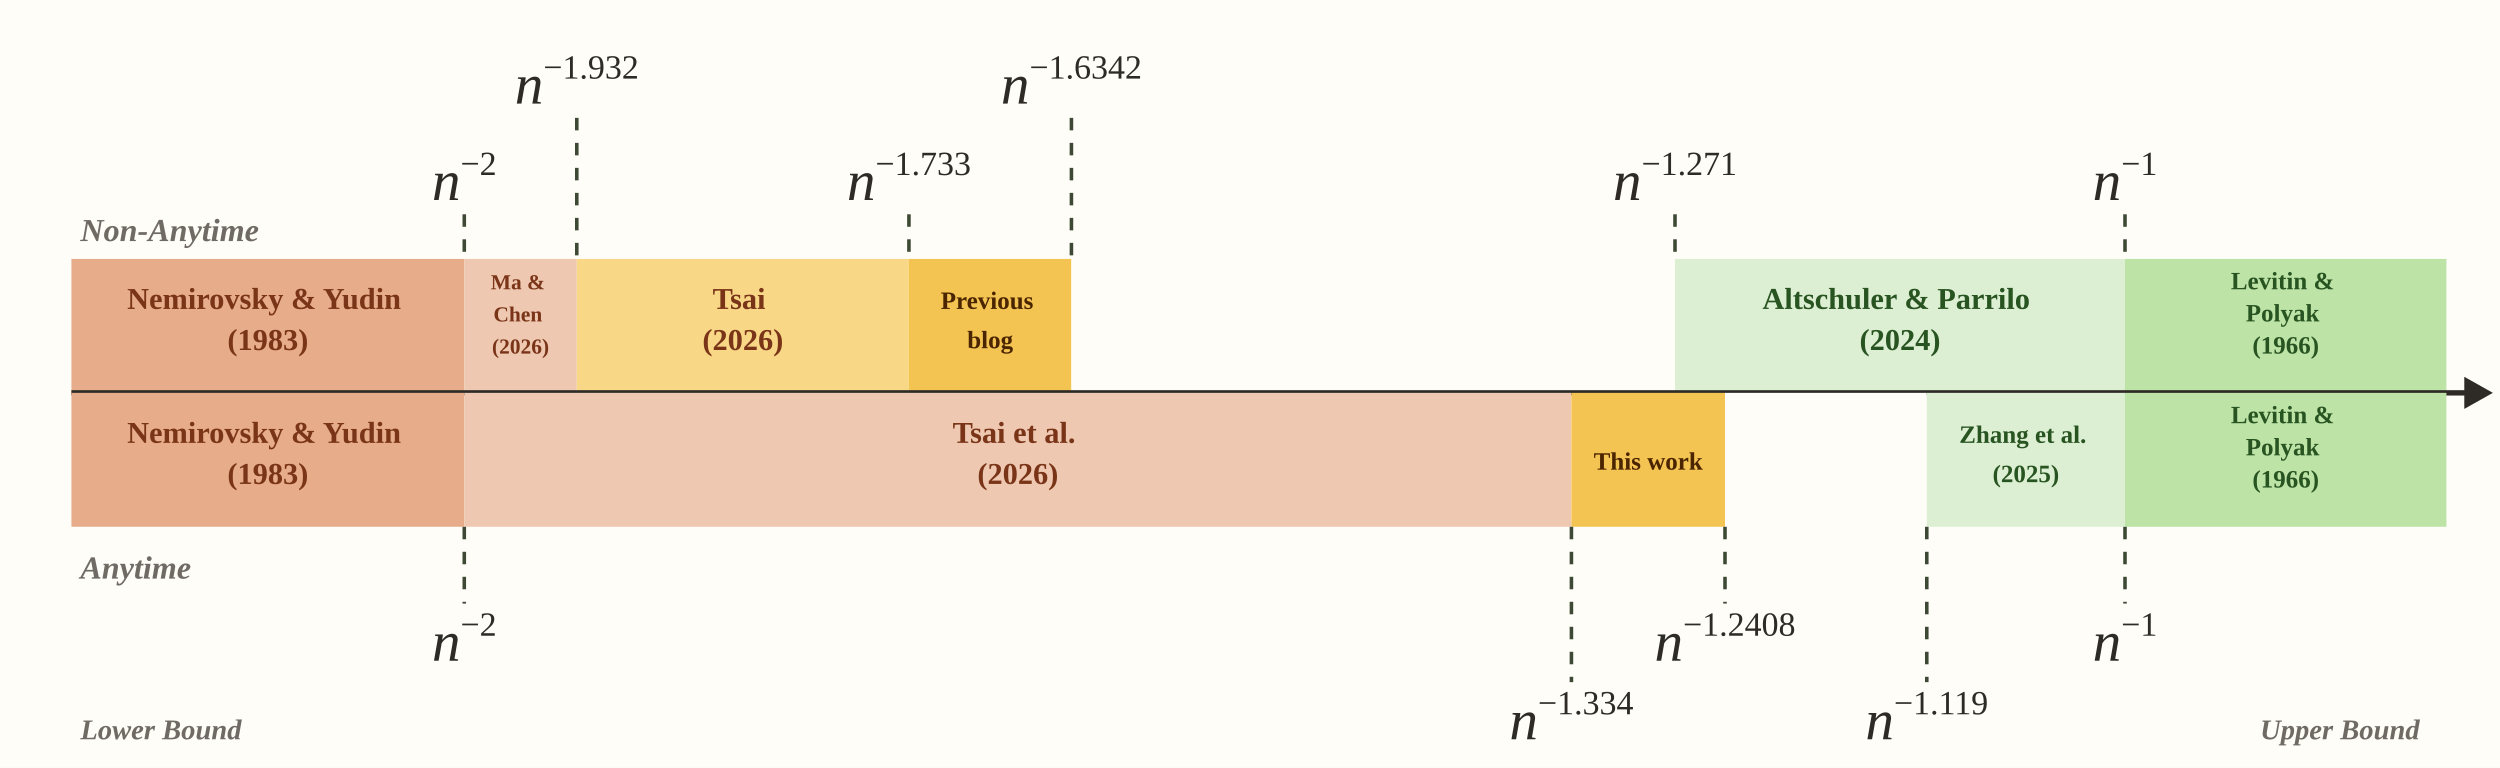
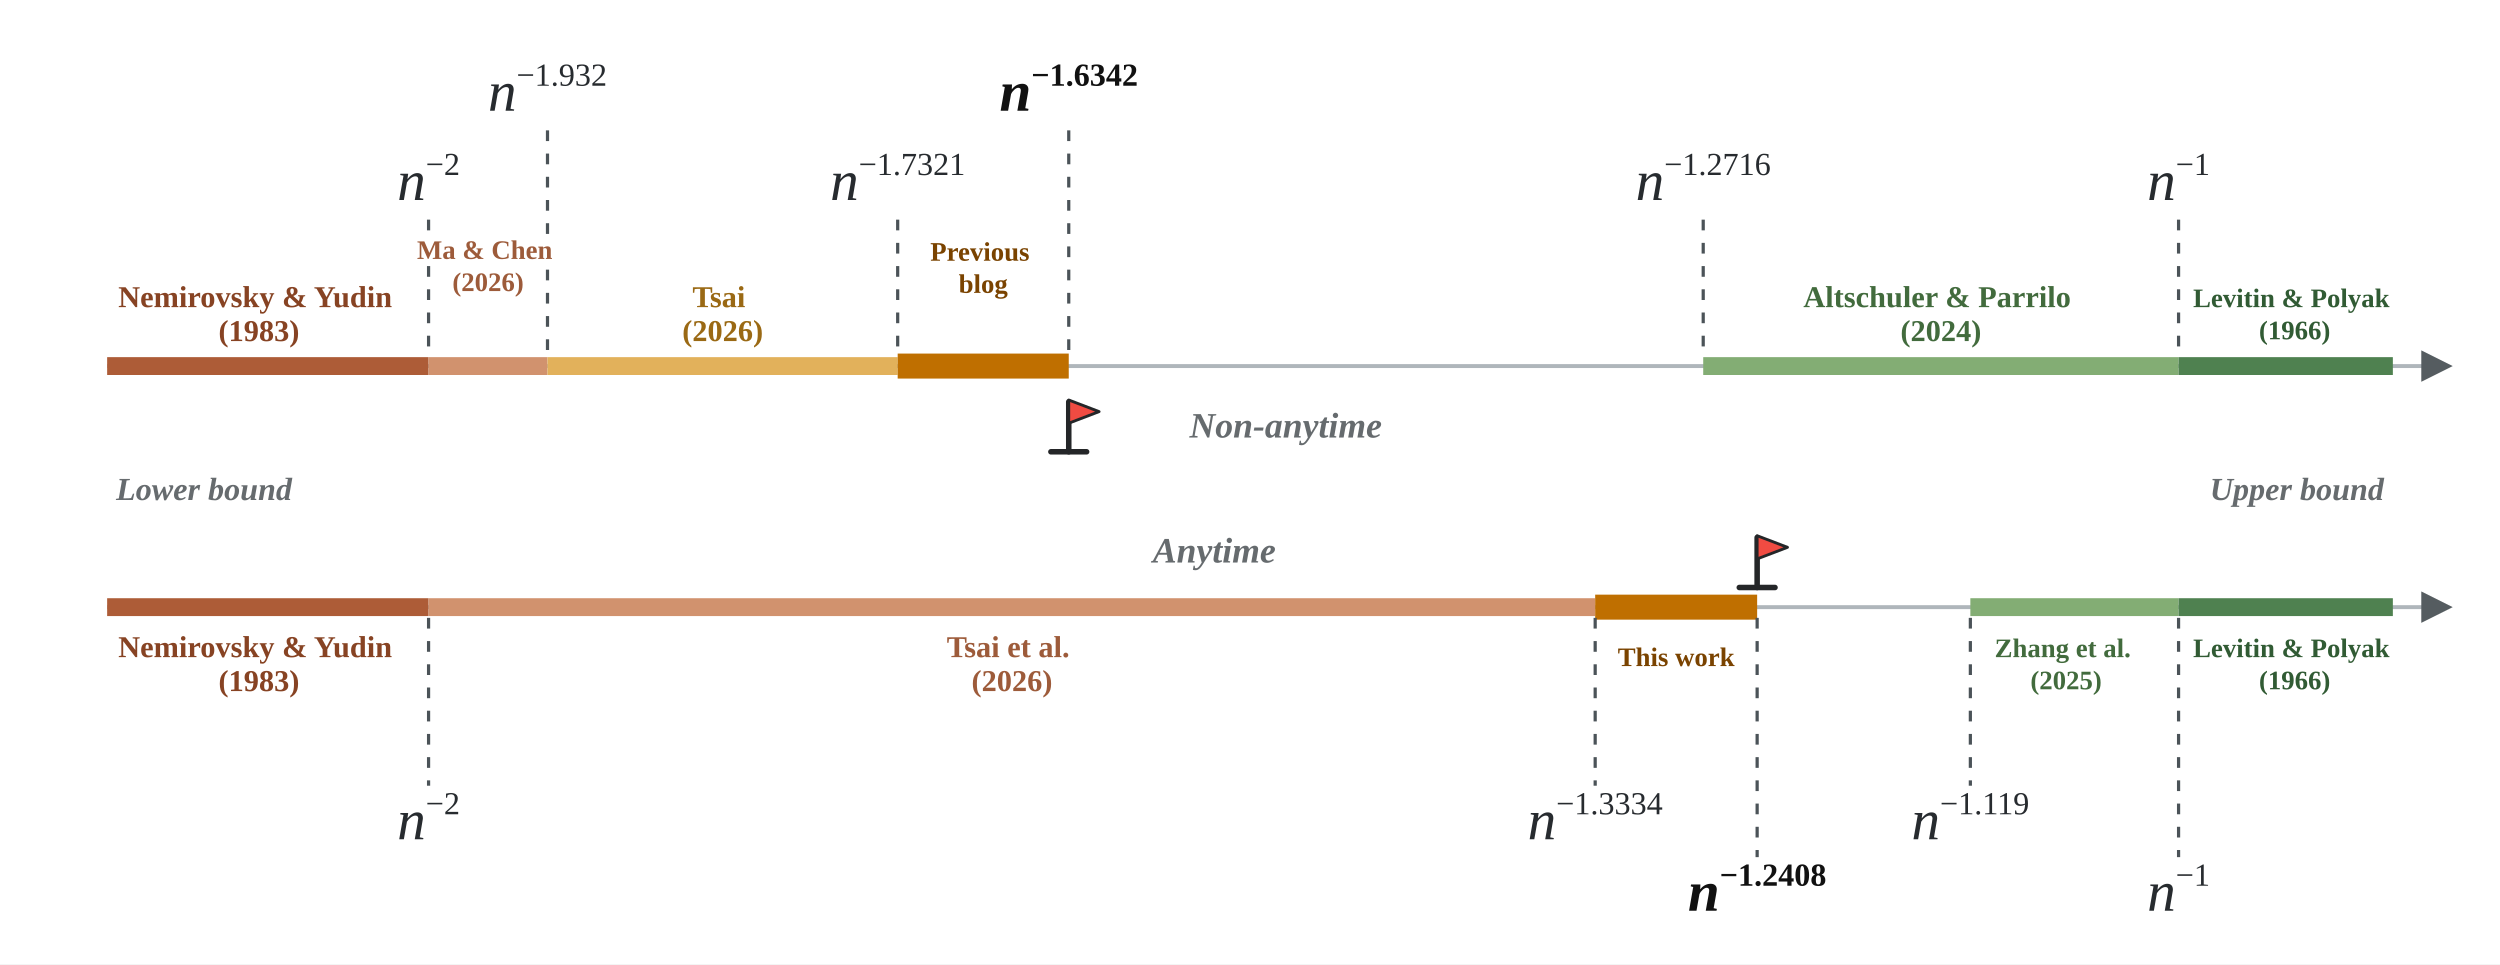
- <svg xmlns="http://www.w3.org/2000/svg" width="1400" height="430" viewBox="0 0 1400 430" role="img" aria-labelledby="title desc">
+ <svg xmlns="http://www.w3.org/2000/svg" width="1400" height="540" viewBox="0 0 1400 540" role="img" aria-labelledby="title desc">
  <defs>
    <style>
-       .rate { font-family: Georgia, "Times New Roman", serif; font-size: 32px; font-style: italic; fill: #2e2b27; }
-       .exponent { font-size: 19px; font-style: normal; }
-       .guide { stroke: #3d4934; stroke-width: 2; stroke-dasharray: 7 7; }
-       .block { font-family: Georgia, "Times New Roman", serif; font-size: 17px; font-weight: 700; text-anchor: middle; }
-       .small { font-size: 14px; }
-       .tiny { font-size: 12px; }
-       .lower { fill: #7a3518; }
-       .highlight { fill: #4b2500; font-weight: 800; }
-       .upper { fill: #285421; }
-       .row-label { font-family: Georgia, "Times New Roman", serif; font-size: 18px; font-style: italic; font-weight: 700; fill: #6f6a63; }
-       .axis-label { font-family: Georgia, "Times New Roman", serif; font-size: 16px; font-style: italic; font-weight: 700; fill: #6f6a63; }
+       .rate {
+         font-family: Georgia, "Times New Roman", serif;
+         font-size: 32px;
+         font-style: italic;
+         fill: #272b2f;
+       }
+       .exponent {
+         font-size: 18px;
+         font-style: normal;
+       }
+       .guide {
+         stroke: #4b5358;
+         stroke-width: 1.8;
+         stroke-dasharray: 6 7;
+       }
+       .track {
+         stroke: #afb6bb;
+         stroke-width: 2.2;
+       }
+       .segment {
+         stroke-width: 10;
+         stroke-linecap: butt;
+       }
+       .segment.work {
+         stroke-width: 14;
+       }
+       .name {
+         font-family: Georgia, "Times New Roman", serif;
+         font-size: 17px;
+         font-weight: 700;
+         text-anchor: middle;
+       }
+       .name-small {
+         font-size: 15px;
+       }
+       .row-label {
+         font-family: Georgia, "Times New Roman", serif;
+         font-size: 20px;
+         font-style: italic;
+         font-weight: 700;
+         text-anchor: middle;
+         fill: #666b6e;
+       }
+       .side-label {
+         font-family: Georgia, "Times New Roman", serif;
+         font-size: 18px;
+         font-style: italic;
+         font-weight: 700;
+         fill: #666b6e;
+       }
+       .rate-work {
+         font-weight: 700;
+         fill: #111111;
+       }
+       .work-flag-line {
+         fill: none;
+         stroke: #242628;
+         stroke-width: 3.1;
+         stroke-linecap: round;
+         stroke-linejoin: round;
+       }
+       .work-flag-cloth {
+         fill: #f04b42;
+         stroke: #242628;
+         stroke-width: 1.6;
+         stroke-linejoin: round;
+       }
+       .lower-a { stroke: #ad5c37; fill: #874323; }
+       .lower-b { stroke: #d1926e; fill: #9d5b3a; }
+       .lower-c { stroke: #e2b15b; fill: #9a6914; }
+       .work { stroke: #bf6f00; fill: #7a4300; }
+       .upper-a { stroke: #83ad74; fill: #426b3d; }
+       .upper-b { stroke: #4f8150; fill: #315b34; }
+       .name.lower-a,
+       .name.lower-b,
+       .name.lower-c,
+       .name.work,
+       .name.upper-a,
+       .name.upper-b {
+         paint-order: stroke fill;
+         stroke: #ffffff;
+         stroke-width: 5px;
+         stroke-linejoin: round;
+       }
    </style>
+     <marker id="axis-arrow" viewBox="0 0 10 10" refX="8" refY="5" markerWidth="8" markerHeight="8" orient="auto-start-reverse">
+       <path d="M 0 0 L 10 5 L 0 10 z" fill="#555c60" />
+     </marker>
  </defs>
-   <rect width="1400" height="430" fill="#fffdf8" />
-   <text class="rate" x="260" y="112" text-anchor="middle">n<tspan class="exponent" dy="-14">−2</tspan>
+   <rect width="1400" height="540" fill="#ffffff" />
+   <text class="rate" x="240" y="112" text-anchor="middle">n<tspan class="exponent" dy="-14">−2</tspan>
  </text>
-   <text class="rate" x="323" y="58" text-anchor="middle">n<tspan class="exponent" dy="-14">−1.932</tspan>
+   <text class="rate" x="306.6" y="62" text-anchor="middle">n<tspan class="exponent" dy="-14">−1.932</tspan>
  </text>
-   <text class="rate" x="509" y="112" text-anchor="middle">n<tspan class="exponent" dy="-14">−1.733</tspan>
+   <text class="rate" x="502.7" y="112" text-anchor="middle">n<tspan class="exponent" dy="-14">−1.7321</tspan>
  </text>
-   <text class="rate" x="600" y="58" text-anchor="middle">n<tspan class="exponent" dy="-14">−1.6342</tspan>
+   <text class="rate rate-work" x="598.5" y="62" text-anchor="middle">n<tspan class="exponent" dy="-14">−1.6342</tspan>
  </text>
-   <text class="rate" x="938" y="112" text-anchor="middle">n<tspan class="exponent" dy="-14">−1.271</tspan>
+   <text class="rate" x="953.8" y="112" text-anchor="middle">n<tspan class="exponent" dy="-14">−1.2716</tspan>
  </text>
-   <text class="rate" x="1190" y="112" text-anchor="middle">n<tspan class="exponent" dy="-14">−1</tspan>
+   <text class="rate" x="1220" y="112" text-anchor="middle">n<tspan class="exponent" dy="-14">−1</tspan>
  </text>
-   <line class="guide" x1="260" y1="120" x2="260" y2="145" />
-   <line class="guide" x1="323" y1="66" x2="323" y2="145" />
-   <line class="guide" x1="509" y1="120" x2="509" y2="145" />
-   <line class="guide" x1="600" y1="66" x2="600" y2="145" />
-   <line class="guide" x1="938" y1="120" x2="938" y2="145" />
-   <line class="guide" x1="1190" y1="120" x2="1190" y2="145" />
-   <text class="row-label" x="45" y="135">Non-Anytime</text>
-   <rect x="40" y="145" width="220" height="75" fill="#e7ac8a" />
-   <rect x="260" y="145" width="63" height="75" fill="#eec8b1" />
-   <rect x="323" y="145" width="186" height="75" fill="#f8d786" />
-   <rect x="509" y="145" width="91" height="75" fill="#f4c453" />
-   <rect x="600" y="145" width="338" height="75" fill="#fffdf8" />
-   <rect x="938" y="145" width="252" height="75" fill="#ddefd3" />
-   <rect x="1190" y="145" width="180" height="75" fill="#bde3a7" />
-   <text class="block lower" x="150" y="173">
-     <tspan x="150">Nemirovsky &amp; Yudin</tspan>
-     <tspan x="150" dy="23">(1983)</tspan>
+   <line class="guide" x1="240" y1="123" x2="240" y2="199" />
+   <line class="guide" x1="306.6" y1="73" x2="306.6" y2="199" />
+   <line class="guide" x1="502.7" y1="123" x2="502.7" y2="199" />
+   <line class="guide" x1="598.5" y1="73" x2="598.5" y2="199" />
+   <line class="guide" x1="953.8" y1="123" x2="953.8" y2="199" />
+   <line class="guide" x1="1220" y1="123" x2="1220" y2="199" />
+   <line class="track" x1="60" y1="205" x2="1370" y2="205" marker-end="url(#axis-arrow)" />
+   <line class="segment lower-a" x1="60" y1="205" x2="240" y2="205" />
+   <line class="segment lower-b" x1="240" y1="205" x2="306.6" y2="205" />
+   <line class="segment lower-c" x1="306.6" y1="205" x2="502.7" y2="205" />
+   <line class="segment work" x1="502.7" y1="205" x2="598.5" y2="205" />
+   <line class="segment upper-a" x1="953.8" y1="205" x2="1220" y2="205" />
+   <line class="segment upper-b" x1="1220" y1="205" x2="1340" y2="205" />
+   <text class="name lower-a" x="145" y="172">
+     <tspan x="145">Nemirovsky &amp; Yudin</tspan>
+     <tspan x="145" dy="19">(1983)</tspan>
  </text>
-   <text class="block lower tiny" x="291.5" y="162">
-     <tspan x="291.5">Ma &amp;</tspan>
-     <tspan x="291.5" dy="18">Chen</tspan>
-     <tspan x="291.5" dy="18">(2026)</tspan>
+   <text class="name name-small lower-b" x="273.3" y="145">
+     <tspan x="273.3">Ma &amp; Chen</tspan>
+     <tspan x="273.3" dy="18">(2026)</tspan>
  </text>
-   <text class="block lower" x="416" y="173">
-     <tspan x="416">Tsai</tspan>
-     <tspan x="416" dy="23">(2026)</tspan>
+   <text class="name lower-c" x="404.7" y="172">
+     <tspan x="404.7">Tsai</tspan>
+     <tspan x="404.7" dy="19">(2026)</tspan>
  </text>
-   <text class="block highlight small" x="554.5" y="173">
-     <tspan x="554.5">Previous</tspan>
-     <tspan x="554.5" dy="22">blog</tspan>
+   <text class="name name-small work" x="550.6" y="146">
+     <tspan x="550.6">Previous</tspan>
+     <tspan x="550.6" dy="18">blog</tspan>
  </text>
-   <text class="block upper" x="1064" y="173">
-     <tspan x="1064">Altschuler &amp; Parrilo</tspan>
-     <tspan x="1064" dy="23">(2024)</tspan>
+   <text class="name upper-a" x="1086.9" y="172">
+     <tspan x="1086.9">Altschuler &amp; Parrilo</tspan>
+     <tspan x="1086.9" dy="19">(2024)</tspan>
  </text>
-   <text class="block upper small" x="1280" y="162">
-     <tspan x="1280">Levitin &amp;</tspan>
-     <tspan x="1280" dy="18">Polyak</tspan>
-     <tspan x="1280" dy="18">(1966)</tspan>
+   <text class="name name-small upper-b" x="1285" y="172">
+     <tspan x="1285">Levitin &amp; Polyak</tspan>
+     <tspan x="1285" dy="18">(1966)</tspan>
  </text>
-   <line x1="40" y1="220" x2="1382" y2="220" stroke="#2e2b27" stroke-width="3" />
-   <polygon points="1380,211 1396,220 1380,229" fill="#2e2b27" />
-   <rect x="40" y="220" width="220" height="75" fill="#e7ac8a" />
-   <rect x="260" y="220" width="620" height="75" fill="#eec8b1" />
-   <rect x="880" y="220" width="86" height="75" fill="#f4c453" />
-   <rect x="966" y="220" width="113" height="75" fill="#fffdf8" />
-   <rect x="1079" y="220" width="111" height="75" fill="#ddefd3" />
-   <rect x="1190" y="220" width="180" height="75" fill="#bde3a7" />
-   <text class="block lower" x="150" y="248">
-     <tspan x="150">Nemirovsky &amp; Yudin</tspan>
-     <tspan x="150" dy="23">(1983)</tspan>
+   <g aria-hidden="true" transform="translate(598.5 253)">
+     <line class="work-flag-line" x1="-10" y1="0" x2="10" y2="0" />
+     <line class="work-flag-line" x1="0" y1="0" x2="0" y2="-28" />
+     <path class="work-flag-cloth" d="M 0 -29 L 17 -22.5 L 0 -16 Z" />
+   </g>
+   <text class="row-label" x="720" y="245">Non-anytime</text>
+   <text class="row-label" x="680" y="315">Anytime</text>
+   <line class="track" x1="60" y1="340" x2="1370" y2="340" marker-end="url(#axis-arrow)" />
+   <line class="segment lower-a" x1="60" y1="340" x2="240" y2="340" />
+   <line class="segment lower-b" x1="240" y1="340" x2="893.3" y2="340" />
+   <line class="segment work" x1="893.3" y1="340" x2="984" y2="340" />
+   <line class="segment upper-a" x1="1103.4" y1="340" x2="1220" y2="340" />
+   <line class="segment upper-b" x1="1220" y1="340" x2="1340" y2="340" />
+   <text class="name lower-a" x="145" y="368">
+     <tspan x="145">Nemirovsky &amp; Yudin</tspan>
+     <tspan x="145" dy="19">(1983)</tspan>
  </text>
-   <text class="block lower" x="570" y="248">
-     <tspan x="570">Tsai et al.</tspan>
-     <tspan x="570" dy="23">(2026)</tspan>
+   <text class="name lower-b" x="566.7" y="368">
+     <tspan x="566.7">Tsai et al.</tspan>
+     <tspan x="566.7" dy="19">(2026)</tspan>
  </text>
-   <text class="block highlight small" x="923" y="263">This work</text>
-   <text class="block upper small" x="1134.5" y="248">
-     <tspan x="1134.5">Zhang et al.</tspan>
-     <tspan x="1134.5" dy="22">(2025)</tspan>
+   <text class="name name-small work" x="938.65" y="373">This work</text>
+   <text class="name name-small upper-a" x="1157" y="368">
+     <tspan x="1157">Zhang et al.</tspan>
+     <tspan x="1157" dy="18">(2025)</tspan>
  </text>
-   <text class="block upper small" x="1280" y="237">
-     <tspan x="1280">Levitin &amp;</tspan>
-     <tspan x="1280" dy="18">Polyak</tspan>
-     <tspan x="1280" dy="18">(1966)</tspan>
+   <text class="name name-small upper-b" x="1285" y="368">
+     <tspan x="1285">Levitin &amp; Polyak</tspan>
+     <tspan x="1285" dy="18">(1966)</tspan>
  </text>
-   <text class="row-label" x="45" y="324">Anytime</text>
-   <line class="guide" x1="260" y1="295" x2="260" y2="338" />
-   <line class="guide" x1="880" y1="295" x2="880" y2="382" />
-   <line class="guide" x1="966" y1="295" x2="966" y2="338" />
-   <line class="guide" x1="1079" y1="295" x2="1079" y2="382" />
-   <line class="guide" x1="1190" y1="295" x2="1190" y2="338" />
-   <text class="rate" x="260" y="370" text-anchor="middle">n<tspan class="exponent" dy="-14">−2</tspan>
+   <g aria-hidden="true" transform="translate(984 329)">
+     <line class="work-flag-line" x1="-10" y1="0" x2="10" y2="0" />
+     <line class="work-flag-line" x1="0" y1="0" x2="0" y2="-28" />
+     <path class="work-flag-cloth" d="M 0 -29 L 17 -22.5 L 0 -16 Z" />
+   </g>
+   <line class="guide" x1="240" y1="346" x2="240" y2="440" />
+   <line class="guide" x1="893.3" y1="346" x2="893.3" y2="440" />
+   <line class="guide" x1="984" y1="346" x2="984" y2="480" />
+   <line class="guide" x1="1103.4" y1="346" x2="1103.4" y2="440" />
+   <line class="guide" x1="1220" y1="346" x2="1220" y2="480" />
+   <text class="rate" x="240" y="470" text-anchor="middle">n<tspan class="exponent" dy="-14">−2</tspan>
  </text>
-   <text class="rate" x="880" y="414" text-anchor="middle">n<tspan class="exponent" dy="-14">−1.334</tspan>
+   <text class="rate" x="893.3" y="470" text-anchor="middle">n<tspan class="exponent" dy="-14">−1.3334</tspan>
  </text>
-   <text class="rate" x="966" y="370" text-anchor="middle">n<tspan class="exponent" dy="-14">−1.2408</tspan>
+   <text class="rate rate-work" x="984" y="510" text-anchor="middle">n<tspan class="exponent" dy="-14">−1.2408</tspan>
  </text>
-   <text class="rate" x="1079" y="414" text-anchor="middle">n<tspan class="exponent" dy="-14">−1.119</tspan>
+   <text class="rate" x="1103.4" y="470" text-anchor="middle">n<tspan class="exponent" dy="-14">−1.119</tspan>
  </text>
-   <text class="rate" x="1190" y="370" text-anchor="middle">n<tspan class="exponent" dy="-14">−1</tspan>
+   <text class="rate" x="1220" y="510" text-anchor="middle">n<tspan class="exponent" dy="-14">−1</tspan>
  </text>
-   <text class="axis-label" x="45" y="414">Lower Bound</text>
-   <text class="axis-label" x="1355" y="414" text-anchor="end">Upper Bound</text>
+   <text class="side-label" x="65" y="280">Lower bound</text>
+   <text class="side-label" x="1335" y="280" text-anchor="end">Upper bound</text>
</svg>
